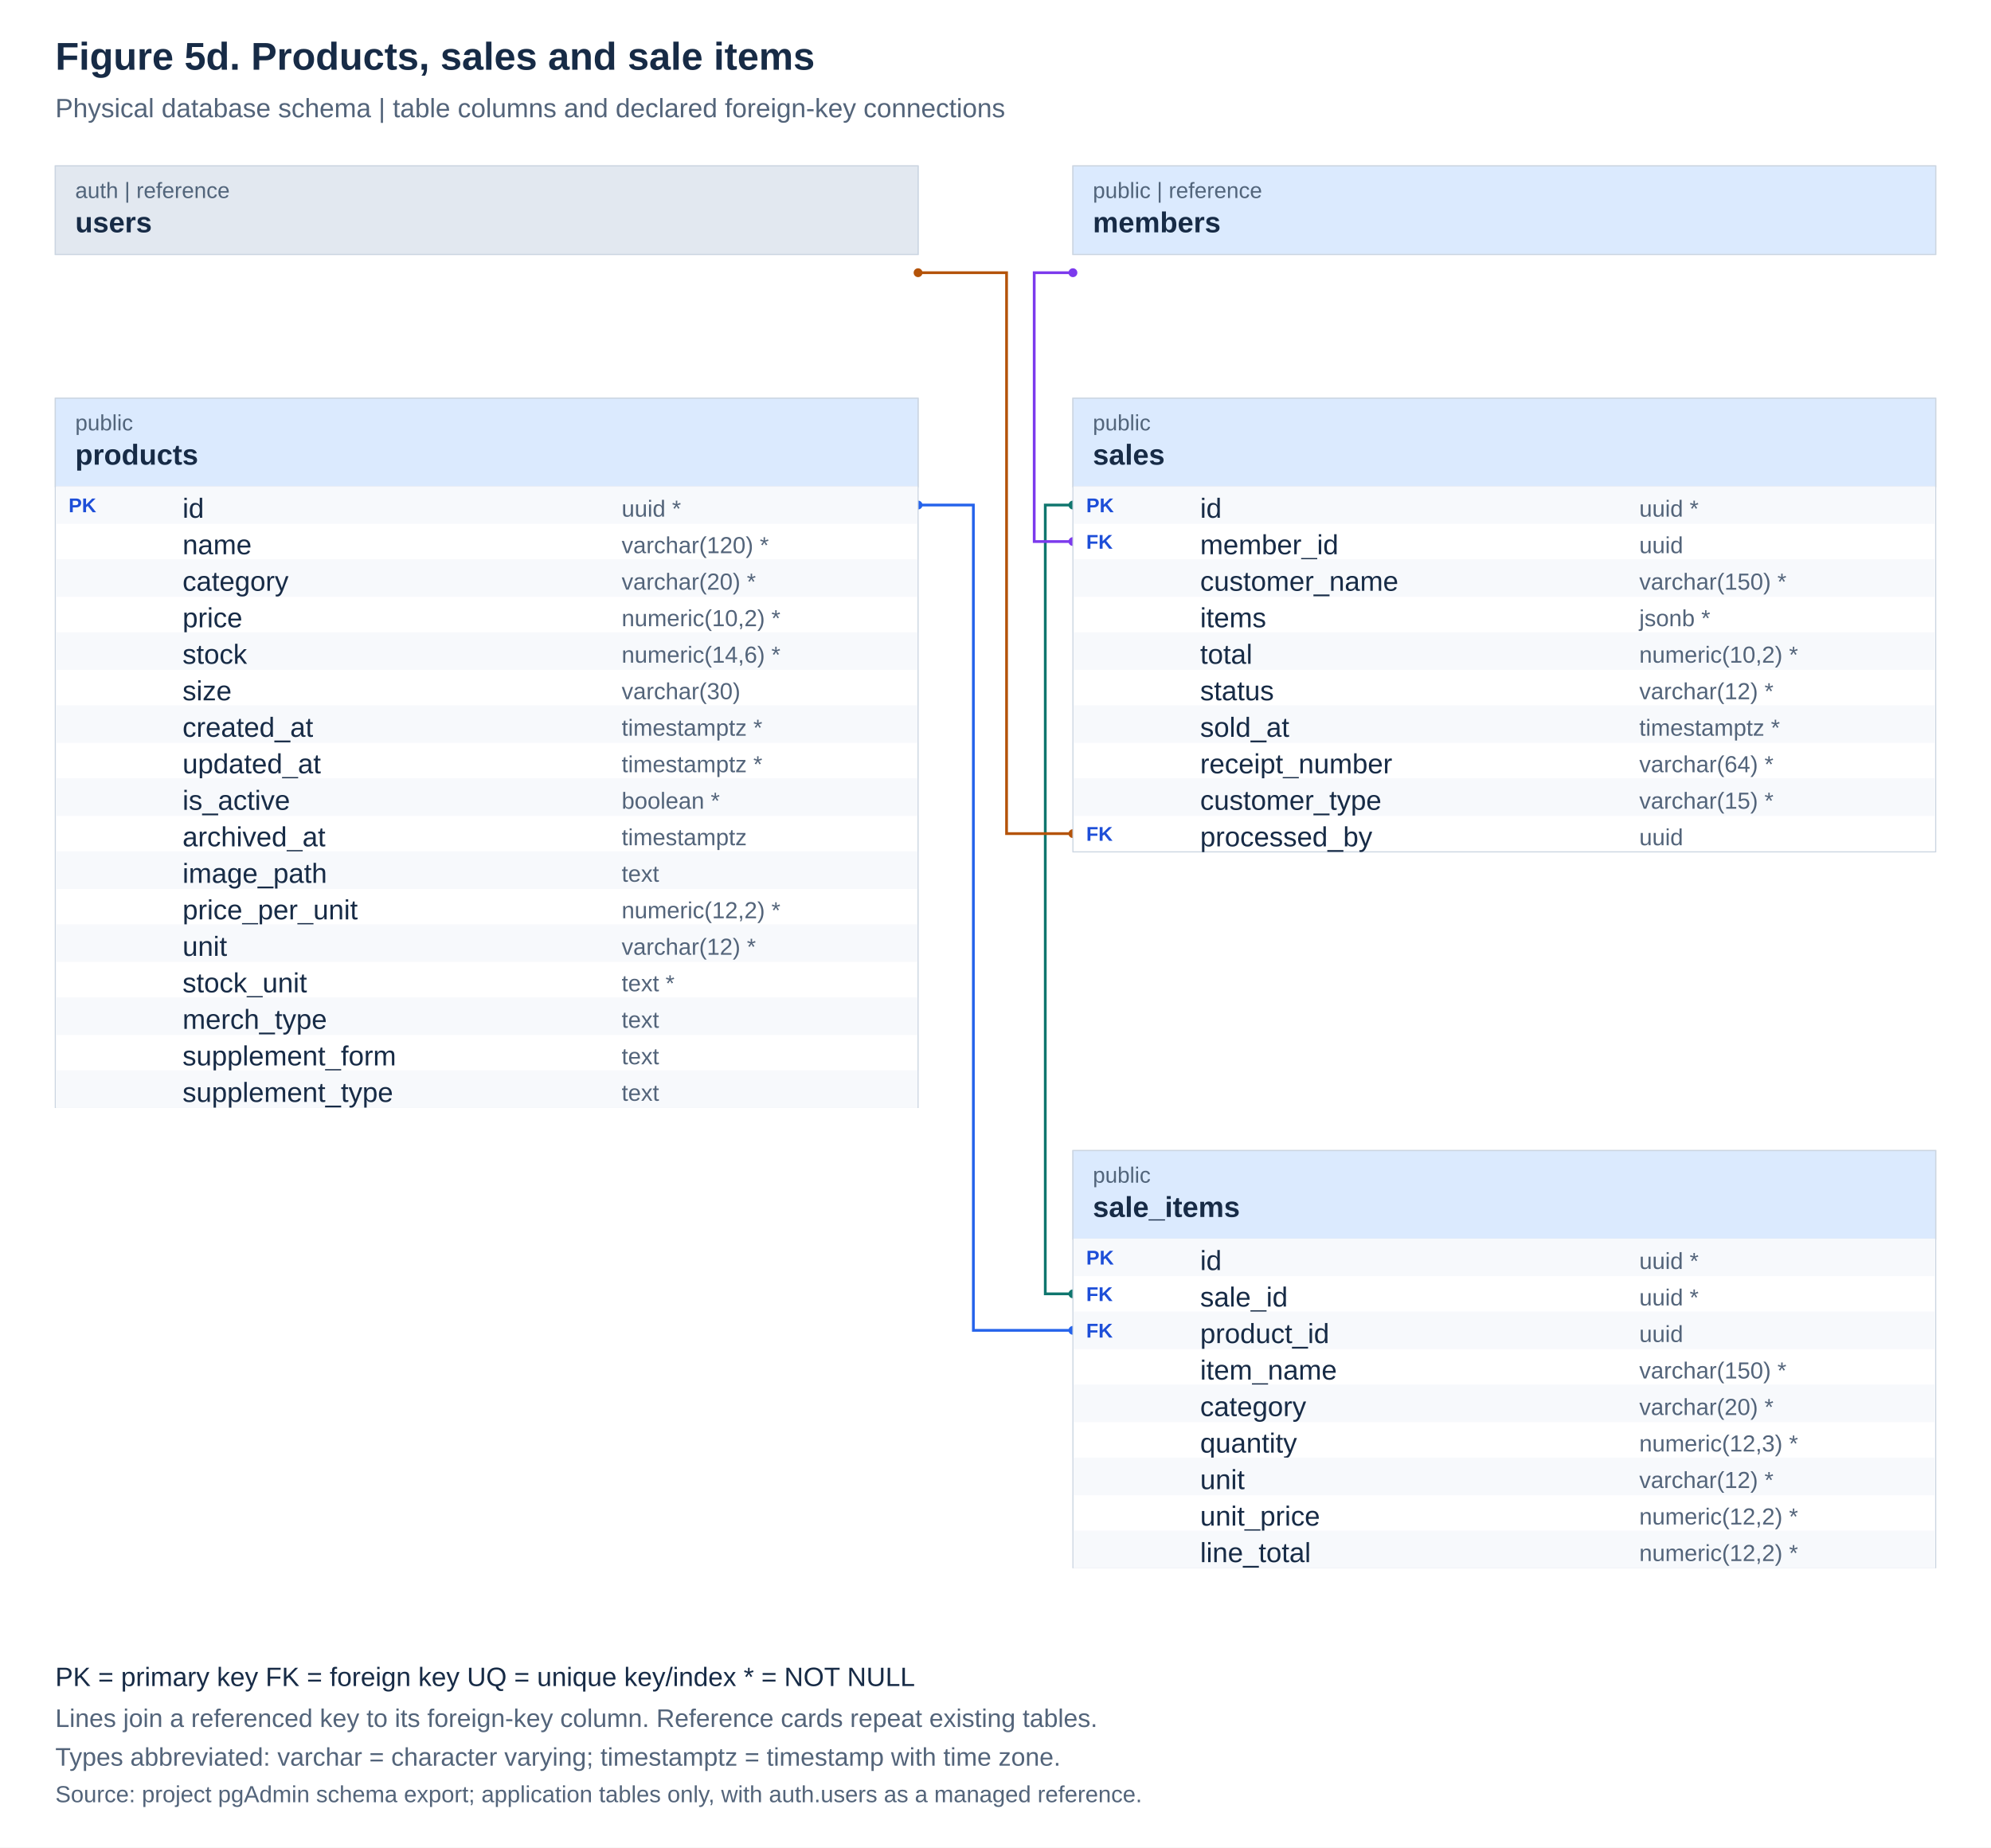
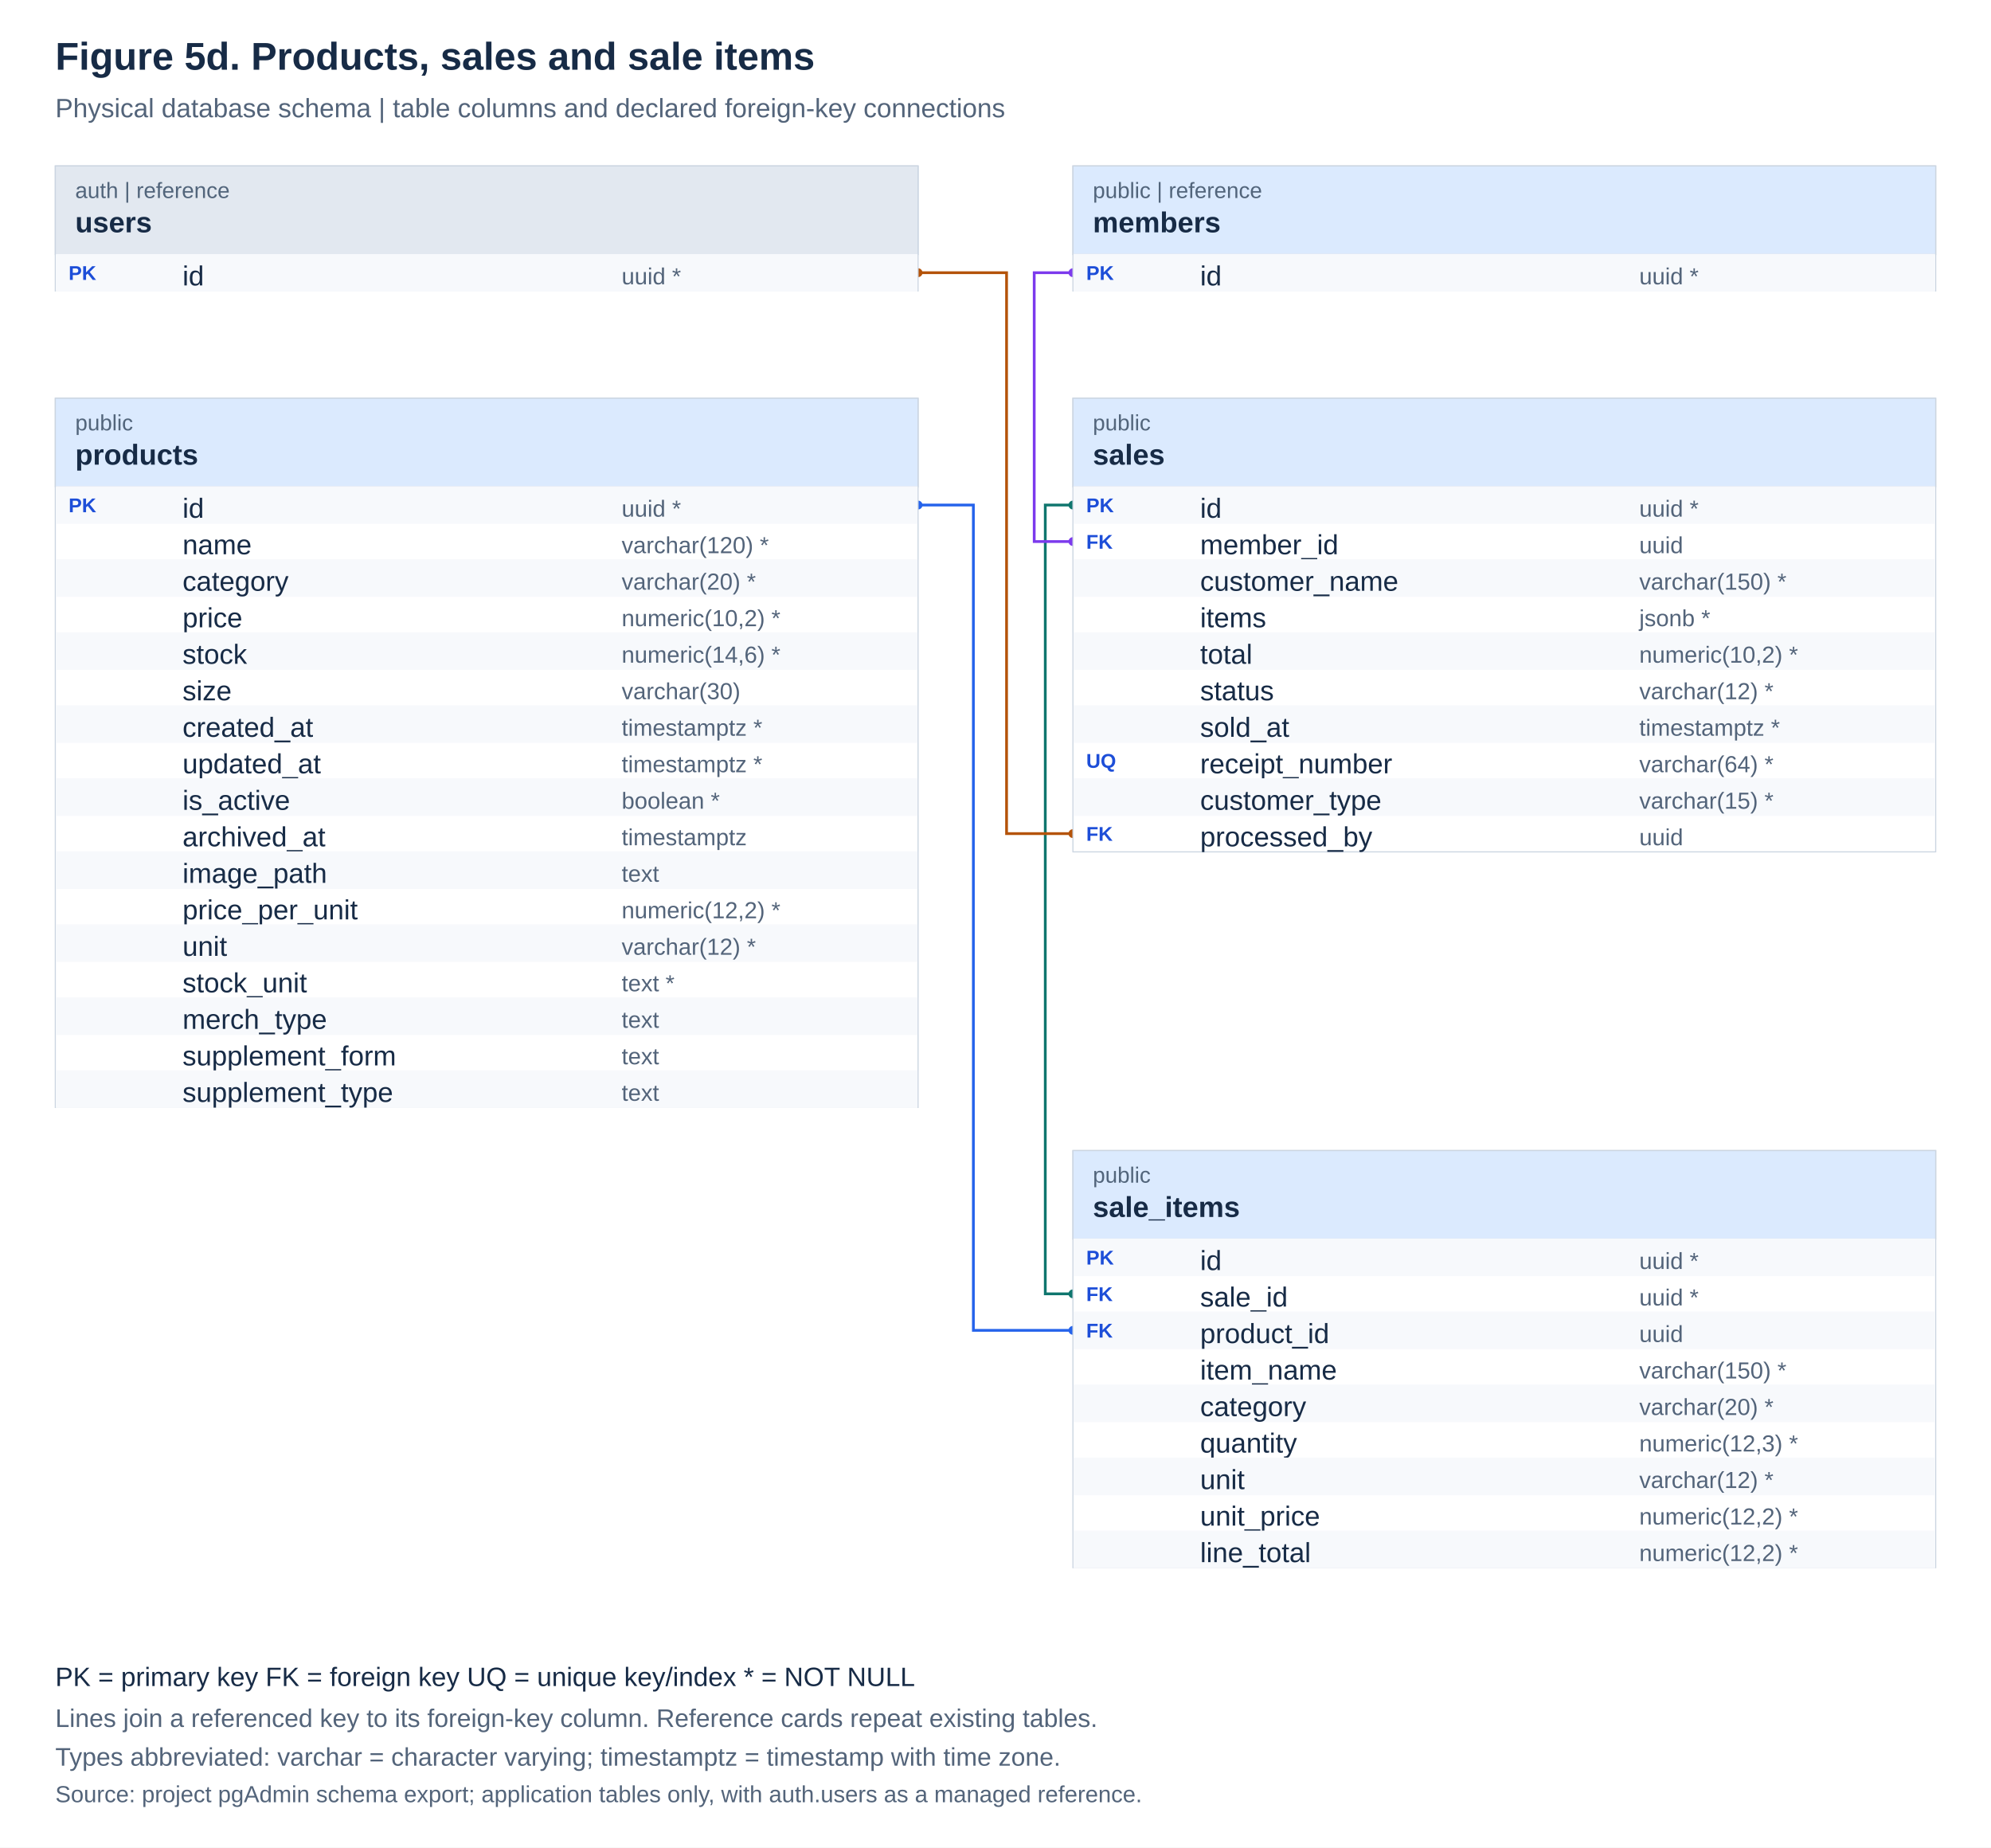
<svg xmlns="http://www.w3.org/2000/svg" width="1800" height="1670" viewBox="0 0 1800 1670">
  <rect width="100%" height="100%" fill="white" />
  <text x="50" y="63" font-family="Arial, sans-serif" font-size="35" font-weight="700" fill="#172b46">Figure 5d. Products, sales and sale items</text>
  <text x="50" y="106" font-family="Arial, sans-serif" font-size="24" font-weight="400" fill="#53647a">Physical database schema | table columns and declared foreign-key connections</text>
  <g>
    <path d="M 830 456.5 H 880 V 1202.5 H 970" fill="none" stroke="#2563eb" stroke-width="2.5" />
    <circle cx="830" cy="456.5" r="4" fill="#2563eb" />
    <circle cx="970" cy="1202.5" r="4" fill="#2563eb" />
  </g>
  <g>
    <path d="M 970 456.5 H 945 V 1169.5 H 970" fill="none" stroke="#0f766e" stroke-width="2.5" />
    <circle cx="970" cy="456.5" r="4" fill="#0f766e" />
    <circle cx="970" cy="1169.5" r="4" fill="#0f766e" />
  </g>
  <g>
    <path d="M 970 246.5 H 935 V 489.5 H 970" fill="none" stroke="#7c3aed" stroke-width="2.5" />
    <circle cx="970" cy="246.5" r="4" fill="#7c3aed" />
    <circle cx="970" cy="489.5" r="4" fill="#7c3aed" />
  </g>
  <g>
    <path d="M 830 246.5 H 910 V 753.5 H 970" fill="none" stroke="#b45309" stroke-width="2.5" />
    <circle cx="830" cy="246.5" r="4" fill="#b45309" />
    <circle cx="970" cy="753.5" r="4" fill="#b45309" />
  </g>
-   <rect x="50" y="150" width="780" height="80" fill="#ffffff" stroke="#cbd5e1" />
+   <rect x="50" y="150" width="780" height="113" fill="#ffffff" stroke="#cbd5e1" />
  <rect x="50" y="150" width="780" height="80" fill="#e2e8f0" stroke="#cbd5e1" />
  <text x="68" y="179" font-family="Arial, sans-serif" font-size="20" font-weight="400" fill="#52657b">auth | reference</text>
  <text x="68" y="210" font-family="Arial, sans-serif" font-size="26" font-weight="700" fill="#172b46">users</text>
-   <rect x="970" y="150" width="780" height="80" fill="#ffffff" stroke="#cbd5e1" />
+   <rect x="51" y="230" width="778" height="33" fill="#f7f9fc" stroke="#f7f9fc" />
+   <text x="62" y="253" font-family="Arial, sans-serif" font-size="18" font-weight="700" fill="#1d4ed8">PK</text>
+   <text x="165" y="258" font-family="Arial, sans-serif" font-size="25" font-weight="400" fill="#172b46">id</text>
+   <text x="562" y="257" font-family="Arial, sans-serif" font-size="21" font-weight="400" fill="#53647a">uuid *</text>
+   <rect x="970" y="150" width="780" height="113" fill="#ffffff" stroke="#cbd5e1" />
  <rect x="970" y="150" width="780" height="80" fill="#dbeafe" stroke="#cbd5e1" />
  <text x="988" y="179" font-family="Arial, sans-serif" font-size="20" font-weight="400" fill="#52657b">public | reference</text>
  <text x="988" y="210" font-family="Arial, sans-serif" font-size="26" font-weight="700" fill="#172b46">members</text>
+   <rect x="971" y="230" width="778" height="33" fill="#f7f9fc" stroke="#f7f9fc" />
+   <text x="982" y="253" font-family="Arial, sans-serif" font-size="18" font-weight="700" fill="#1d4ed8">PK</text>
+   <text x="1085" y="258" font-family="Arial, sans-serif" font-size="25" font-weight="400" fill="#172b46">id</text>
+   <text x="1482" y="257" font-family="Arial, sans-serif" font-size="21" font-weight="400" fill="#53647a">uuid *</text>
  <rect x="50" y="360" width="780" height="641" fill="#ffffff" stroke="#cbd5e1" />
  <rect x="50" y="360" width="780" height="80" fill="#dbeafe" stroke="#cbd5e1" />
  <text x="68" y="389" font-family="Arial, sans-serif" font-size="20" font-weight="400" fill="#52657b">public</text>
  <text x="68" y="420" font-family="Arial, sans-serif" font-size="26" font-weight="700" fill="#172b46">products</text>
  <rect x="51" y="440" width="778" height="33" fill="#f7f9fc" stroke="#f7f9fc" />
  <text x="62" y="463" font-family="Arial, sans-serif" font-size="18" font-weight="700" fill="#1d4ed8">PK</text>
  <text x="165" y="468" font-family="Arial, sans-serif" font-size="25" font-weight="400" fill="#172b46">id</text>
  <text x="562" y="467" font-family="Arial, sans-serif" font-size="21" font-weight="400" fill="#53647a">uuid *</text>
  <text x="62" y="496" font-family="Arial, sans-serif" font-size="18" font-weight="700" fill="#1d4ed8" />
  <text x="165" y="501" font-family="Arial, sans-serif" font-size="25" font-weight="400" fill="#172b46">name</text>
  <text x="562" y="500" font-family="Arial, sans-serif" font-size="21" font-weight="400" fill="#53647a">varchar(120) *</text>
  <rect x="51" y="506" width="778" height="33" fill="#f7f9fc" stroke="#f7f9fc" />
  <text x="62" y="529" font-family="Arial, sans-serif" font-size="18" font-weight="700" fill="#1d4ed8" />
  <text x="165" y="534" font-family="Arial, sans-serif" font-size="25" font-weight="400" fill="#172b46">category</text>
  <text x="562" y="533" font-family="Arial, sans-serif" font-size="21" font-weight="400" fill="#53647a">varchar(20) *</text>
  <text x="62" y="562" font-family="Arial, sans-serif" font-size="18" font-weight="700" fill="#1d4ed8" />
  <text x="165" y="567" font-family="Arial, sans-serif" font-size="25" font-weight="400" fill="#172b46">price</text>
  <text x="562" y="566" font-family="Arial, sans-serif" font-size="21" font-weight="400" fill="#53647a">numeric(10,2) *</text>
  <rect x="51" y="572" width="778" height="33" fill="#f7f9fc" stroke="#f7f9fc" />
  <text x="62" y="595" font-family="Arial, sans-serif" font-size="18" font-weight="700" fill="#1d4ed8" />
  <text x="165" y="600" font-family="Arial, sans-serif" font-size="25" font-weight="400" fill="#172b46">stock</text>
  <text x="562" y="599" font-family="Arial, sans-serif" font-size="21" font-weight="400" fill="#53647a">numeric(14,6) *</text>
  <text x="62" y="628" font-family="Arial, sans-serif" font-size="18" font-weight="700" fill="#1d4ed8" />
  <text x="165" y="633" font-family="Arial, sans-serif" font-size="25" font-weight="400" fill="#172b46">size</text>
  <text x="562" y="632" font-family="Arial, sans-serif" font-size="21" font-weight="400" fill="#53647a">varchar(30)</text>
  <rect x="51" y="638" width="778" height="33" fill="#f7f9fc" stroke="#f7f9fc" />
  <text x="62" y="661" font-family="Arial, sans-serif" font-size="18" font-weight="700" fill="#1d4ed8" />
  <text x="165" y="666" font-family="Arial, sans-serif" font-size="25" font-weight="400" fill="#172b46">created_at</text>
  <text x="562" y="665" font-family="Arial, sans-serif" font-size="21" font-weight="400" fill="#53647a">timestamptz *</text>
  <text x="62" y="694" font-family="Arial, sans-serif" font-size="18" font-weight="700" fill="#1d4ed8" />
  <text x="165" y="699" font-family="Arial, sans-serif" font-size="25" font-weight="400" fill="#172b46">updated_at</text>
  <text x="562" y="698" font-family="Arial, sans-serif" font-size="21" font-weight="400" fill="#53647a">timestamptz *</text>
  <rect x="51" y="704" width="778" height="33" fill="#f7f9fc" stroke="#f7f9fc" />
  <text x="62" y="727" font-family="Arial, sans-serif" font-size="18" font-weight="700" fill="#1d4ed8" />
  <text x="165" y="732" font-family="Arial, sans-serif" font-size="25" font-weight="400" fill="#172b46">is_active</text>
  <text x="562" y="731" font-family="Arial, sans-serif" font-size="21" font-weight="400" fill="#53647a">boolean *</text>
  <text x="62" y="760" font-family="Arial, sans-serif" font-size="18" font-weight="700" fill="#1d4ed8" />
  <text x="165" y="765" font-family="Arial, sans-serif" font-size="25" font-weight="400" fill="#172b46">archived_at</text>
  <text x="562" y="764" font-family="Arial, sans-serif" font-size="21" font-weight="400" fill="#53647a">timestamptz</text>
  <rect x="51" y="770" width="778" height="33" fill="#f7f9fc" stroke="#f7f9fc" />
  <text x="62" y="793" font-family="Arial, sans-serif" font-size="18" font-weight="700" fill="#1d4ed8" />
  <text x="165" y="798" font-family="Arial, sans-serif" font-size="25" font-weight="400" fill="#172b46">image_path</text>
  <text x="562" y="797" font-family="Arial, sans-serif" font-size="21" font-weight="400" fill="#53647a">text</text>
  <text x="62" y="826" font-family="Arial, sans-serif" font-size="18" font-weight="700" fill="#1d4ed8" />
  <text x="165" y="831" font-family="Arial, sans-serif" font-size="25" font-weight="400" fill="#172b46">price_per_unit</text>
  <text x="562" y="830" font-family="Arial, sans-serif" font-size="21" font-weight="400" fill="#53647a">numeric(12,2) *</text>
  <rect x="51" y="836" width="778" height="33" fill="#f7f9fc" stroke="#f7f9fc" />
  <text x="62" y="859" font-family="Arial, sans-serif" font-size="18" font-weight="700" fill="#1d4ed8" />
  <text x="165" y="864" font-family="Arial, sans-serif" font-size="25" font-weight="400" fill="#172b46">unit</text>
  <text x="562" y="863" font-family="Arial, sans-serif" font-size="21" font-weight="400" fill="#53647a">varchar(12) *</text>
  <text x="62" y="892" font-family="Arial, sans-serif" font-size="18" font-weight="700" fill="#1d4ed8" />
  <text x="165" y="897" font-family="Arial, sans-serif" font-size="25" font-weight="400" fill="#172b46">stock_unit</text>
  <text x="562" y="896" font-family="Arial, sans-serif" font-size="21" font-weight="400" fill="#53647a">text *</text>
  <rect x="51" y="902" width="778" height="33" fill="#f7f9fc" stroke="#f7f9fc" />
  <text x="62" y="925" font-family="Arial, sans-serif" font-size="18" font-weight="700" fill="#1d4ed8" />
  <text x="165" y="930" font-family="Arial, sans-serif" font-size="25" font-weight="400" fill="#172b46">merch_type</text>
  <text x="562" y="929" font-family="Arial, sans-serif" font-size="21" font-weight="400" fill="#53647a">text</text>
  <text x="62" y="958" font-family="Arial, sans-serif" font-size="18" font-weight="700" fill="#1d4ed8" />
  <text x="165" y="963" font-family="Arial, sans-serif" font-size="25" font-weight="400" fill="#172b46">supplement_form</text>
  <text x="562" y="962" font-family="Arial, sans-serif" font-size="21" font-weight="400" fill="#53647a">text</text>
  <rect x="51" y="968" width="778" height="33" fill="#f7f9fc" stroke="#f7f9fc" />
  <text x="62" y="991" font-family="Arial, sans-serif" font-size="18" font-weight="700" fill="#1d4ed8" />
  <text x="165" y="996" font-family="Arial, sans-serif" font-size="25" font-weight="400" fill="#172b46">supplement_type</text>
  <text x="562" y="995" font-family="Arial, sans-serif" font-size="21" font-weight="400" fill="#53647a">text</text>
  <rect x="970" y="360" width="780" height="410" fill="#ffffff" stroke="#cbd5e1" />
  <rect x="970" y="360" width="780" height="80" fill="#dbeafe" stroke="#cbd5e1" />
  <text x="988" y="389" font-family="Arial, sans-serif" font-size="20" font-weight="400" fill="#52657b">public</text>
  <text x="988" y="420" font-family="Arial, sans-serif" font-size="26" font-weight="700" fill="#172b46">sales</text>
  <rect x="971" y="440" width="778" height="33" fill="#f7f9fc" stroke="#f7f9fc" />
  <text x="982" y="463" font-family="Arial, sans-serif" font-size="18" font-weight="700" fill="#1d4ed8">PK</text>
  <text x="1085" y="468" font-family="Arial, sans-serif" font-size="25" font-weight="400" fill="#172b46">id</text>
  <text x="1482" y="467" font-family="Arial, sans-serif" font-size="21" font-weight="400" fill="#53647a">uuid *</text>
  <text x="982" y="496" font-family="Arial, sans-serif" font-size="18" font-weight="700" fill="#1d4ed8">FK</text>
  <text x="1085" y="501" font-family="Arial, sans-serif" font-size="25" font-weight="400" fill="#172b46">member_id</text>
  <text x="1482" y="500" font-family="Arial, sans-serif" font-size="21" font-weight="400" fill="#53647a">uuid</text>
  <rect x="971" y="506" width="778" height="33" fill="#f7f9fc" stroke="#f7f9fc" />
  <text x="982" y="529" font-family="Arial, sans-serif" font-size="18" font-weight="700" fill="#1d4ed8" />
  <text x="1085" y="534" font-family="Arial, sans-serif" font-size="25" font-weight="400" fill="#172b46">customer_name</text>
  <text x="1482" y="533" font-family="Arial, sans-serif" font-size="21" font-weight="400" fill="#53647a">varchar(150) *</text>
  <text x="982" y="562" font-family="Arial, sans-serif" font-size="18" font-weight="700" fill="#1d4ed8" />
  <text x="1085" y="567" font-family="Arial, sans-serif" font-size="25" font-weight="400" fill="#172b46">items</text>
  <text x="1482" y="566" font-family="Arial, sans-serif" font-size="21" font-weight="400" fill="#53647a">jsonb *</text>
  <rect x="971" y="572" width="778" height="33" fill="#f7f9fc" stroke="#f7f9fc" />
  <text x="982" y="595" font-family="Arial, sans-serif" font-size="18" font-weight="700" fill="#1d4ed8" />
  <text x="1085" y="600" font-family="Arial, sans-serif" font-size="25" font-weight="400" fill="#172b46">total</text>
  <text x="1482" y="599" font-family="Arial, sans-serif" font-size="21" font-weight="400" fill="#53647a">numeric(10,2) *</text>
  <text x="982" y="628" font-family="Arial, sans-serif" font-size="18" font-weight="700" fill="#1d4ed8" />
  <text x="1085" y="633" font-family="Arial, sans-serif" font-size="25" font-weight="400" fill="#172b46">status</text>
  <text x="1482" y="632" font-family="Arial, sans-serif" font-size="21" font-weight="400" fill="#53647a">varchar(12) *</text>
  <rect x="971" y="638" width="778" height="33" fill="#f7f9fc" stroke="#f7f9fc" />
  <text x="982" y="661" font-family="Arial, sans-serif" font-size="18" font-weight="700" fill="#1d4ed8" />
  <text x="1085" y="666" font-family="Arial, sans-serif" font-size="25" font-weight="400" fill="#172b46">sold_at</text>
  <text x="1482" y="665" font-family="Arial, sans-serif" font-size="21" font-weight="400" fill="#53647a">timestamptz *</text>
-   <text x="982" y="694" font-family="Arial, sans-serif" font-size="18" font-weight="700" fill="#1d4ed8" />
+   <text x="982" y="694" font-family="Arial, sans-serif" font-size="18" font-weight="700" fill="#1d4ed8">UQ</text>
  <text x="1085" y="699" font-family="Arial, sans-serif" font-size="25" font-weight="400" fill="#172b46">receipt_number</text>
  <text x="1482" y="698" font-family="Arial, sans-serif" font-size="21" font-weight="400" fill="#53647a">varchar(64) *</text>
  <rect x="971" y="704" width="778" height="33" fill="#f7f9fc" stroke="#f7f9fc" />
  <text x="982" y="727" font-family="Arial, sans-serif" font-size="18" font-weight="700" fill="#1d4ed8" />
  <text x="1085" y="732" font-family="Arial, sans-serif" font-size="25" font-weight="400" fill="#172b46">customer_type</text>
  <text x="1482" y="731" font-family="Arial, sans-serif" font-size="21" font-weight="400" fill="#53647a">varchar(15) *</text>
  <text x="982" y="760" font-family="Arial, sans-serif" font-size="18" font-weight="700" fill="#1d4ed8">FK</text>
  <text x="1085" y="765" font-family="Arial, sans-serif" font-size="25" font-weight="400" fill="#172b46">processed_by</text>
  <text x="1482" y="764" font-family="Arial, sans-serif" font-size="21" font-weight="400" fill="#53647a">uuid</text>
  <rect x="970" y="1040" width="780" height="377" fill="#ffffff" stroke="#cbd5e1" />
  <rect x="970" y="1040" width="780" height="80" fill="#dbeafe" stroke="#cbd5e1" />
  <text x="988" y="1069" font-family="Arial, sans-serif" font-size="20" font-weight="400" fill="#52657b">public</text>
  <text x="988" y="1100" font-family="Arial, sans-serif" font-size="26" font-weight="700" fill="#172b46">sale_items</text>
  <rect x="971" y="1120" width="778" height="33" fill="#f7f9fc" stroke="#f7f9fc" />
  <text x="982" y="1143" font-family="Arial, sans-serif" font-size="18" font-weight="700" fill="#1d4ed8">PK</text>
  <text x="1085" y="1148" font-family="Arial, sans-serif" font-size="25" font-weight="400" fill="#172b46">id</text>
  <text x="1482" y="1147" font-family="Arial, sans-serif" font-size="21" font-weight="400" fill="#53647a">uuid *</text>
  <text x="982" y="1176" font-family="Arial, sans-serif" font-size="18" font-weight="700" fill="#1d4ed8">FK</text>
  <text x="1085" y="1181" font-family="Arial, sans-serif" font-size="25" font-weight="400" fill="#172b46">sale_id</text>
  <text x="1482" y="1180" font-family="Arial, sans-serif" font-size="21" font-weight="400" fill="#53647a">uuid *</text>
  <rect x="971" y="1186" width="778" height="33" fill="#f7f9fc" stroke="#f7f9fc" />
  <text x="982" y="1209" font-family="Arial, sans-serif" font-size="18" font-weight="700" fill="#1d4ed8">FK</text>
  <text x="1085" y="1214" font-family="Arial, sans-serif" font-size="25" font-weight="400" fill="#172b46">product_id</text>
  <text x="1482" y="1213" font-family="Arial, sans-serif" font-size="21" font-weight="400" fill="#53647a">uuid</text>
  <text x="982" y="1242" font-family="Arial, sans-serif" font-size="18" font-weight="700" fill="#1d4ed8" />
  <text x="1085" y="1247" font-family="Arial, sans-serif" font-size="25" font-weight="400" fill="#172b46">item_name</text>
  <text x="1482" y="1246" font-family="Arial, sans-serif" font-size="21" font-weight="400" fill="#53647a">varchar(150) *</text>
  <rect x="971" y="1252" width="778" height="33" fill="#f7f9fc" stroke="#f7f9fc" />
  <text x="982" y="1275" font-family="Arial, sans-serif" font-size="18" font-weight="700" fill="#1d4ed8" />
  <text x="1085" y="1280" font-family="Arial, sans-serif" font-size="25" font-weight="400" fill="#172b46">category</text>
  <text x="1482" y="1279" font-family="Arial, sans-serif" font-size="21" font-weight="400" fill="#53647a">varchar(20) *</text>
  <text x="982" y="1308" font-family="Arial, sans-serif" font-size="18" font-weight="700" fill="#1d4ed8" />
  <text x="1085" y="1313" font-family="Arial, sans-serif" font-size="25" font-weight="400" fill="#172b46">quantity</text>
  <text x="1482" y="1312" font-family="Arial, sans-serif" font-size="21" font-weight="400" fill="#53647a">numeric(12,3) *</text>
  <rect x="971" y="1318" width="778" height="33" fill="#f7f9fc" stroke="#f7f9fc" />
  <text x="982" y="1341" font-family="Arial, sans-serif" font-size="18" font-weight="700" fill="#1d4ed8" />
  <text x="1085" y="1346" font-family="Arial, sans-serif" font-size="25" font-weight="400" fill="#172b46">unit</text>
  <text x="1482" y="1345" font-family="Arial, sans-serif" font-size="21" font-weight="400" fill="#53647a">varchar(12) *</text>
  <text x="982" y="1374" font-family="Arial, sans-serif" font-size="18" font-weight="700" fill="#1d4ed8" />
  <text x="1085" y="1379" font-family="Arial, sans-serif" font-size="25" font-weight="400" fill="#172b46">unit_price</text>
  <text x="1482" y="1378" font-family="Arial, sans-serif" font-size="21" font-weight="400" fill="#53647a">numeric(12,2) *</text>
  <rect x="971" y="1384" width="778" height="33" fill="#f7f9fc" stroke="#f7f9fc" />
  <text x="982" y="1407" font-family="Arial, sans-serif" font-size="18" font-weight="700" fill="#1d4ed8" />
  <text x="1085" y="1412" font-family="Arial, sans-serif" font-size="25" font-weight="400" fill="#172b46">line_total</text>
  <text x="1482" y="1411" font-family="Arial, sans-serif" font-size="21" font-weight="400" fill="#53647a">numeric(12,2) *</text>
  <text x="50" y="1524" font-family="Arial, sans-serif" font-size="24" font-weight="400" fill="#172b46">PK = primary key     FK = foreign key     UQ = unique key/index     * = NOT NULL</text>
  <text x="50" y="1561" font-family="Arial, sans-serif" font-size="23" font-weight="400" fill="#53647a">Lines join a referenced key to its foreign-key column. Reference cards repeat existing tables.</text>
  <text x="50" y="1596" font-family="Arial, sans-serif" font-size="23" font-weight="400" fill="#53647a">Types abbreviated: varchar = character varying; timestamptz = timestamp with time zone.</text>
  <text x="50" y="1629" font-family="Arial, sans-serif" font-size="21" font-weight="400" fill="#53647a">Source: project pgAdmin schema export; application tables only, with auth.users as a managed reference.</text>
</svg>
